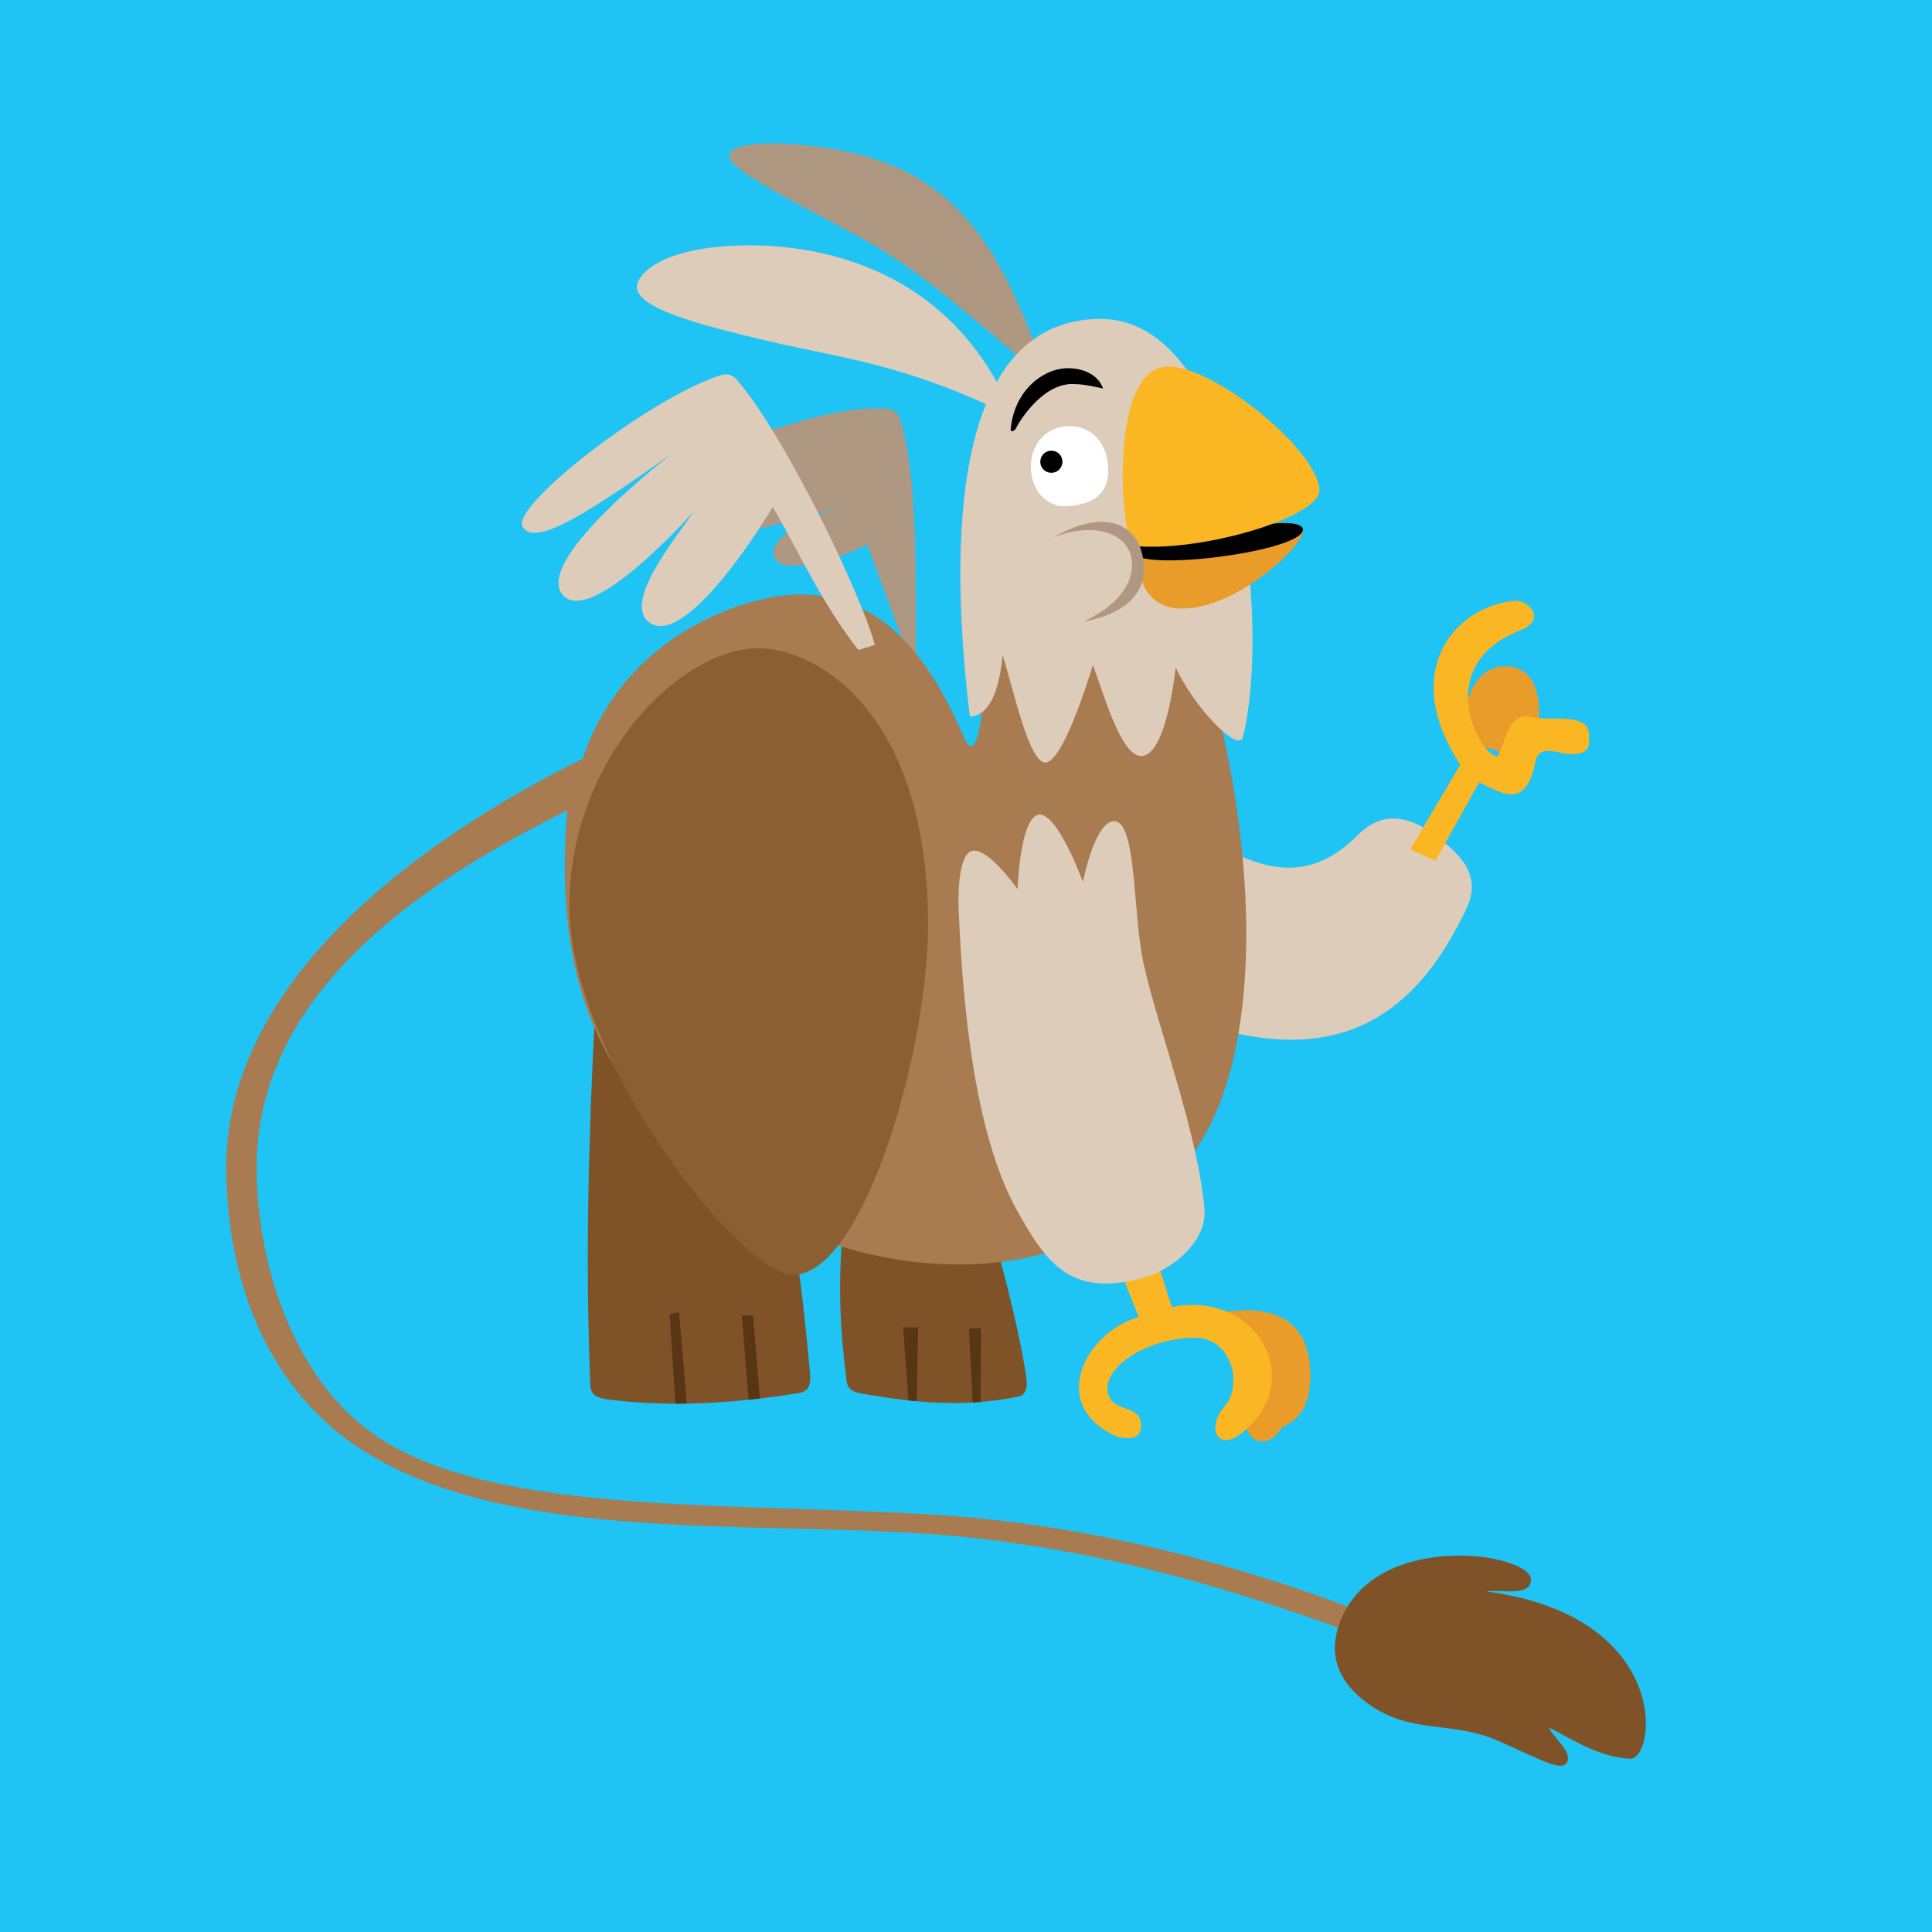
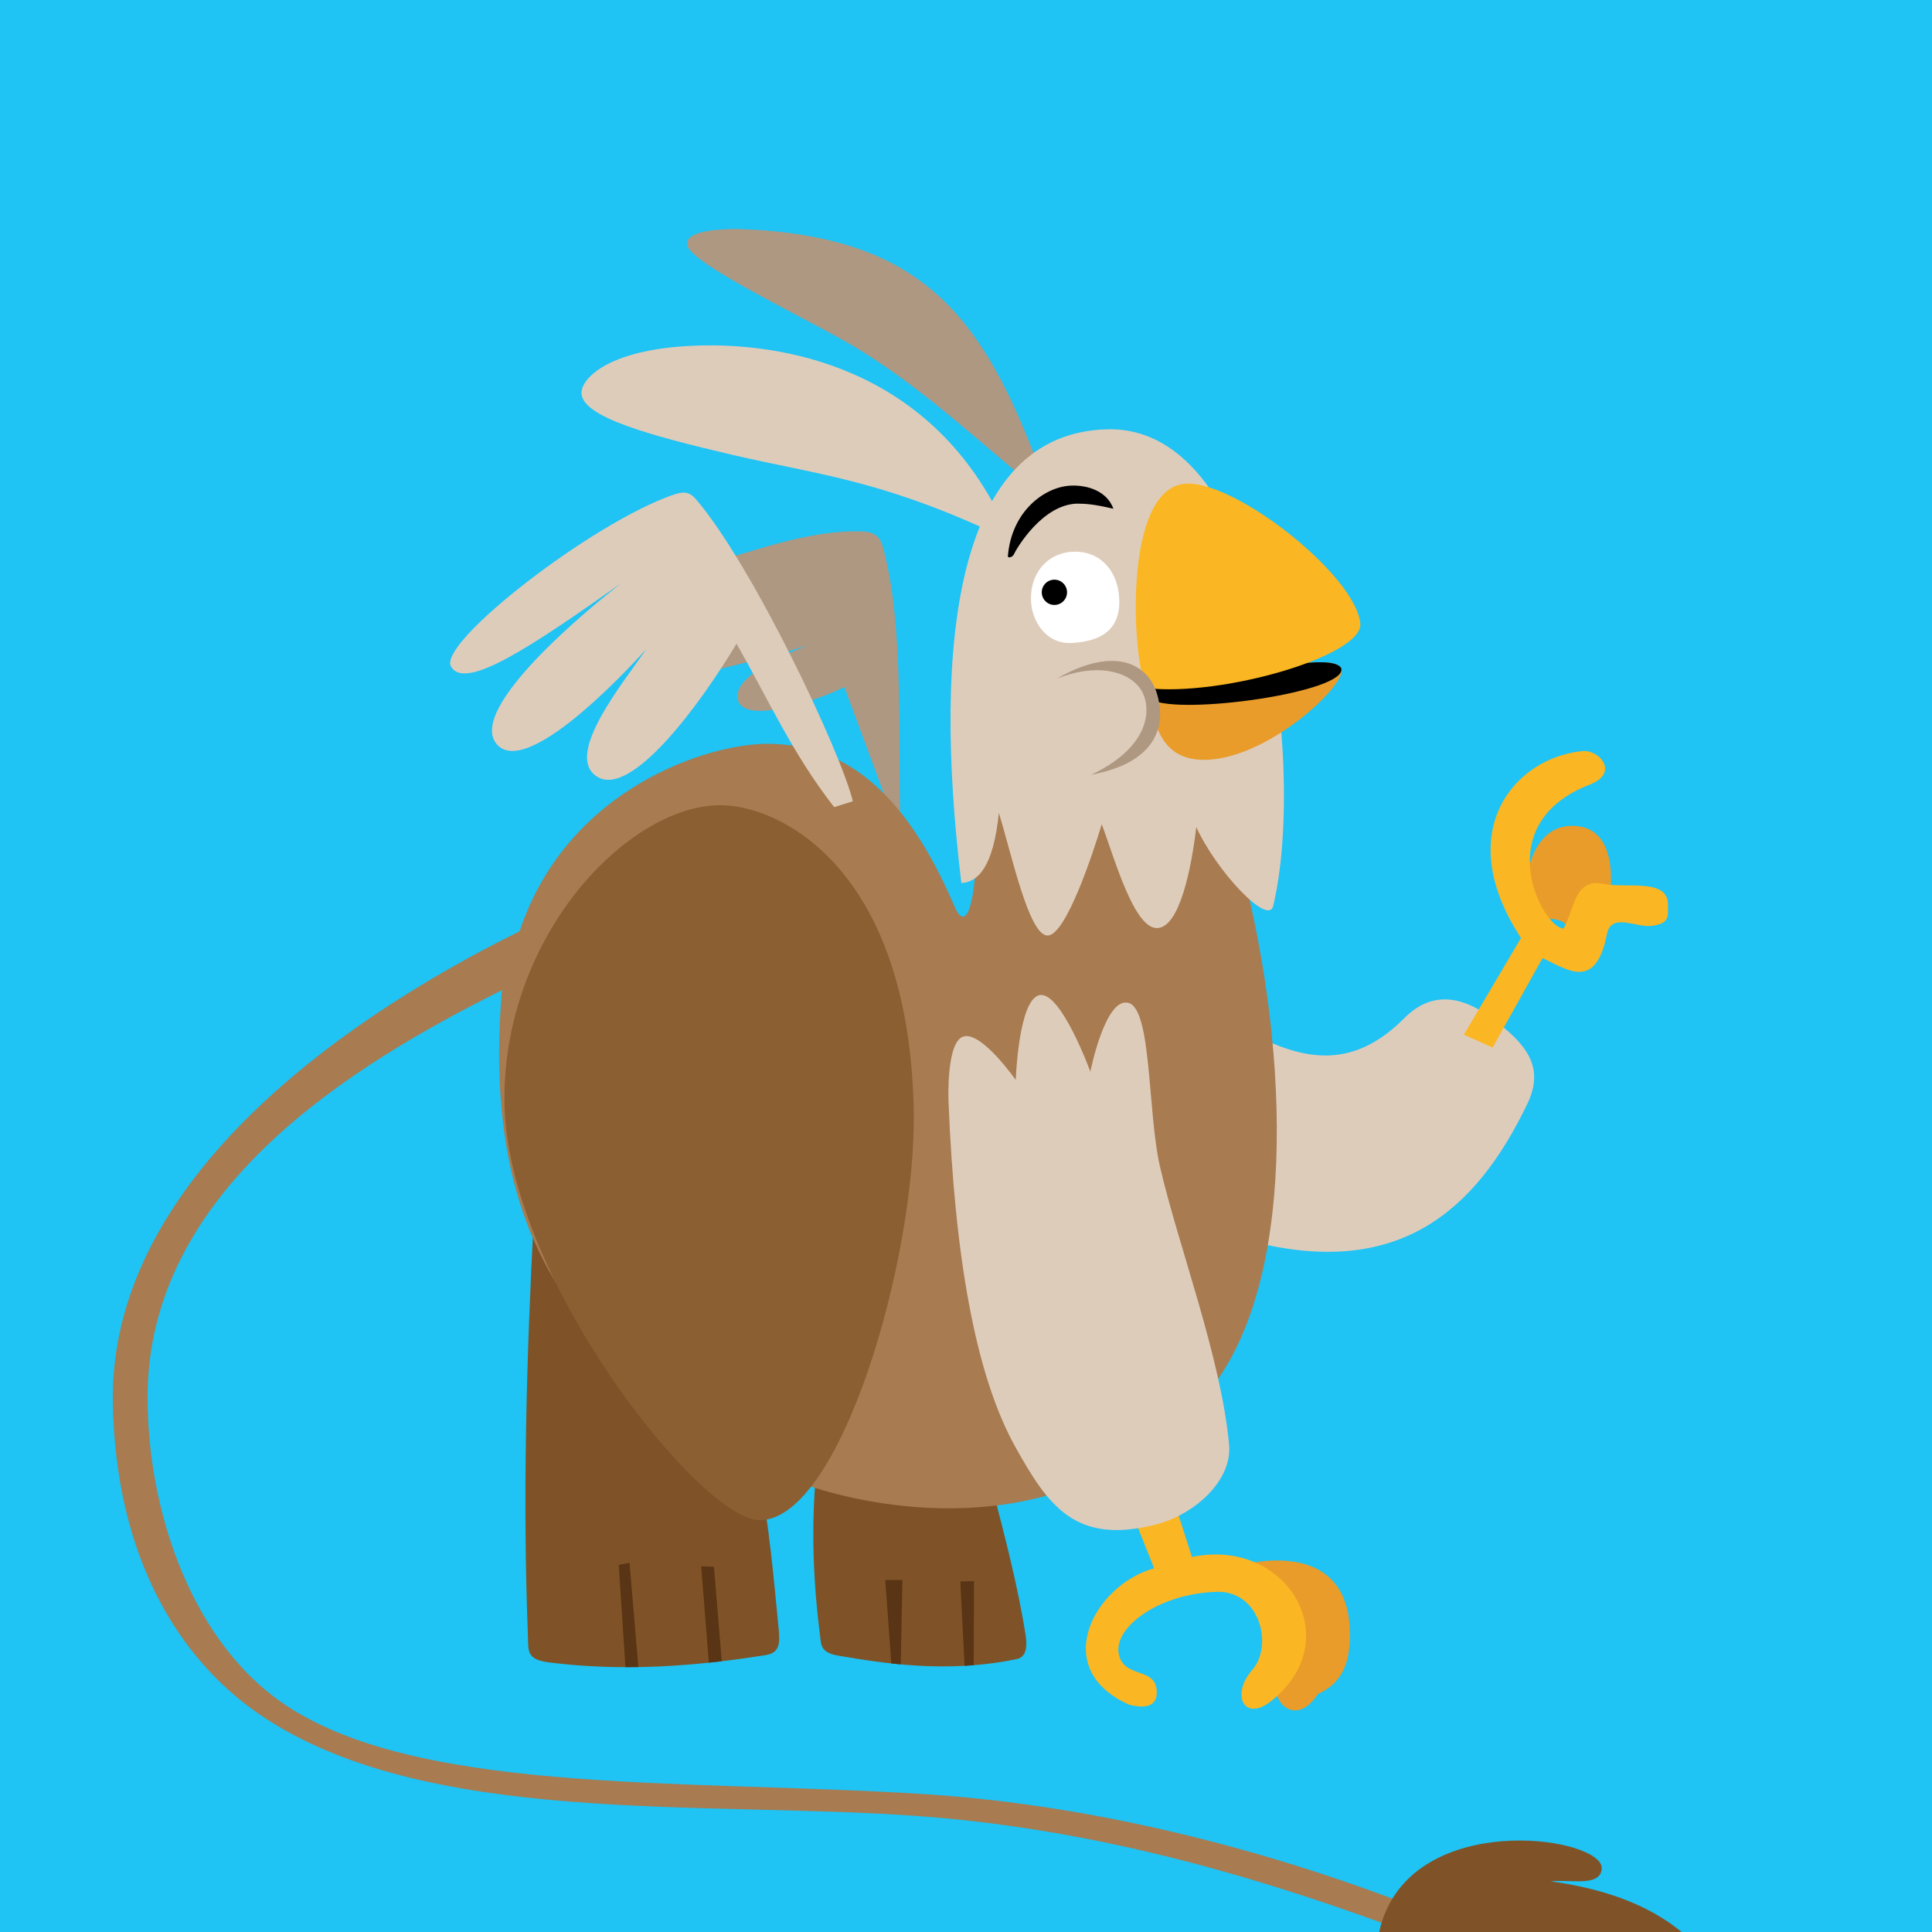
<svg xmlns="http://www.w3.org/2000/svg" id="svg3390" version="1.1" width="1038" height="1038" viewBox="0 0 1038 1038">
  <defs id="defs3394" />
  <rect style="opacity:1;fill:#1fc3f4;fill-opacity:1;stroke:none;stroke-width:2;stroke-linecap:round;stroke-linejoin:round;stroke-miterlimit:4;stroke-dasharray:none;stroke-opacity:0.337" id="rect6508" width="1038" height="1038" x="0" y="0" />
-   <path style="fill:#ae9882;fill-rule:evenodd;stroke:none;stroke-width:1px;stroke-linecap:butt;stroke-linejoin:miter;stroke-opacity:1;fill-opacity:1" d="m 409.267,232.373 c 17.33,-4.627 40.741,-13.57 64.63,-12.982 4.167,0.102 8.433,1.124 10.014,6.694 10.809,38.075 6.97,95.931 8.517,132.745 l -5.858,-10.636 -20.609,-55.533 c -9.628,5.047 -46.959,18.724 -50.186,5.93 -3.227,-12.794 33.521,-25.699 33.521,-25.699 -19.388,6.08 -38.776,10.614 -58.163,14.868 z" id="path6454" />
-   <g id="g6486">
-     <path id="path6462" d="m 319.779,542.388 c -3.507,66.114 -5.314,132.944 -2.773,197.32 0.256,6.912 -0.796,10.878 10.166,12.246 34.877,4.354 68.594,1.79 101.664,-3.466 6.415,-1.02 6.915,-5.041 6.238,-12.015 -2.412,-24.849 -4.521,-49.459 -9.473,-74.862 z" style="fill:#7f5327;fill-rule:evenodd;stroke:none;stroke-width:1px;stroke-linecap:butt;stroke-linejoin:miter;stroke-opacity:1;fill-opacity:1" />
-     <path id="path6464" d="M 364.834 705.051 L 359.752 705.975 L 362.893 754.148 C 364.928 754.153 366.96 754.139 368.988 754.105 L 364.834 705.051 z " style="fill:#593515;fill-rule:evenodd;stroke:none;stroke-width:1px;stroke-linecap:butt;stroke-linejoin:miter;stroke-opacity:1;fill-opacity:1" />
-     <path id="path6466" d="M 398.568 706.668 L 402.16 752.037 C 404.193 751.824 406.223 751.596 408.25 751.355 L 404.576 706.898 L 398.568 706.668 z " style="fill:#593515;fill-rule:evenodd;stroke:none;stroke-width:1px;stroke-linecap:butt;stroke-linejoin:miter;stroke-opacity:1;fill-opacity:1" />
-     <path id="path6474" d="m 452.635,662.999 c -2.43,26.736 -1.191,52.435 2.079,77.865 0.419,3.256 0.67,6.555 8.318,7.856 21.401,3.639 51.282,8.481 84.104,1.617 3.194,-0.668 5.392,-3.46 4.159,-11.322 -3.672,-23.416 -9.857,-46.827 -15.943,-70.241 z" style="fill:#7f5327;fill-rule:evenodd;stroke:none;stroke-width:1px;stroke-linecap:butt;stroke-linejoin:miter;stroke-opacity:1;fill-opacity:1" />
-     <path id="path6476" d="M 485.215 713.137 L 488.086 752.385 C 489.549 752.546 491.031 752.695 492.533 752.834 L 493.301 713.137 L 485.215 713.137 z " style="fill:#593515;fill-rule:evenodd;stroke:none;stroke-width:1px;stroke-linecap:butt;stroke-linejoin:miter;stroke-opacity:1;fill-opacity:1" />
-     <path id="path6478" d="M 527.035 713.6 L 520.566 713.83 L 522.568 753.518 C 523.988 753.439 525.416 753.347 526.854 753.232 L 527.035 713.6 z " style="fill:#593515;fill-rule:evenodd;stroke:none;stroke-width:1px;stroke-linecap:butt;stroke-linejoin:miter;stroke-opacity:1;fill-opacity:1" />
+   <g id="g3579" transform="matrix(1.141113,0,0,1.141113,-78.08461,35.13456)">
+     <path id="path6454" d="m 409.267,232.373 c 17.33,-4.627 40.741,-13.57 64.63,-12.982 4.167,0.102 8.433,1.124 10.014,6.694 10.809,38.075 6.97,95.931 8.517,132.745 l -5.858,-10.636 -20.609,-55.533 c -9.628,5.047 -46.959,18.724 -50.186,5.93 -3.227,-12.794 33.521,-25.699 33.521,-25.699 -19.388,6.08 -38.776,10.614 -58.163,14.868 z" style="fill:#ae9882;fill-opacity:1;fill-rule:evenodd;stroke:none;stroke-width:1px;stroke-linecap:butt;stroke-linejoin:miter;stroke-opacity:1" />
+     <g id="g6486">
+       <path style="fill:#7f5327;fill-opacity:1;fill-rule:evenodd;stroke:none;stroke-width:1px;stroke-linecap:butt;stroke-linejoin:miter;stroke-opacity:1" d="m 319.779,542.388 c -3.507,66.114 -5.314,132.944 -2.773,197.32 0.256,6.912 -0.796,10.878 10.166,12.246 34.877,4.354 68.594,1.79 101.664,-3.466 6.415,-1.02 6.915,-5.041 6.238,-12.015 -2.412,-24.849 -4.521,-49.459 -9.473,-74.862 z" id="path6462" />
+       <path style="fill:#593515;fill-opacity:1;fill-rule:evenodd;stroke:none;stroke-width:1px;stroke-linecap:butt;stroke-linejoin:miter;stroke-opacity:1" d="m 364.834,705.051 -5.082,0.924 3.141,48.174 c 2.035,0.005 4.067,-0.01 6.096,-0.043 l -4.154,-49.055 z" id="path6464" />
+       <path style="fill:#593515;fill-opacity:1;fill-rule:evenodd;stroke:none;stroke-width:1px;stroke-linecap:butt;stroke-linejoin:miter;stroke-opacity:1" d="m 398.568,706.668 3.592,45.369 c 2.033,-0.214 4.063,-0.441 6.09,-0.682 l -3.674,-44.457 -6.008,-0.23 z" id="path6466" />
+       <path style="fill:#7f5327;fill-opacity:1;fill-rule:evenodd;stroke:none;stroke-width:1px;stroke-linecap:butt;stroke-linejoin:miter;stroke-opacity:1" d="m 452.635,662.999 c -2.43,26.736 -1.191,52.435 2.079,77.865 0.419,3.256 0.67,6.555 8.318,7.856 21.401,3.639 51.282,8.481 84.104,1.617 3.194,-0.668 5.392,-3.46 4.159,-11.322 -3.672,-23.416 -9.857,-46.827 -15.943,-70.241 z" id="path6474" />
+       <path style="fill:#593515;fill-opacity:1;fill-rule:evenodd;stroke:none;stroke-width:1px;stroke-linecap:butt;stroke-linejoin:miter;stroke-opacity:1" d="m 485.215,713.137 2.871,39.248 c 1.463,0.161 2.945,0.31 4.447,0.449 l 0.768,-39.697 -8.086,0 z" id="path6476" />
+       <path style="fill:#593515;fill-opacity:1;fill-rule:evenodd;stroke:none;stroke-width:1px;stroke-linecap:butt;stroke-linejoin:miter;stroke-opacity:1" d="m 527.035,713.6 -6.469,0.23 2.002,39.688 c 1.42,-0.078 2.847,-0.17 4.285,-0.285 l 0.182,-39.633 z" id="path6478" />
+     </g>
+     <path id="path6502" d="m 656.618,455.198 c 24.028,12.635 47.719,18.812 72.958,-6.58 12.089,-12.162 26.084,-11.64 42.058,0.572 14.047,10.739 24.616,21.516 16.022,39.483 -24.494,51.21 -61.242,82.696 -130.179,64.947 -14.314,-31.532 -34.994,-62.485 -0.858,-98.421 z" style="fill:#deccbb;fill-opacity:1;fill-rule:evenodd;stroke:none;stroke-width:1px;stroke-linecap:butt;stroke-linejoin:miter;stroke-opacity:1" />
+     <path id="path6460" d="m 650.88,369.329 c 24.106,87.393 29.501,198.618 -11.553,252.773 l -69.778,48.752 c -48.214,16.326 -100.039,6.079 -128.928,-5.083 -48.427,-37.768 -149.98,-65.533 -135.86,-230.361 -4.571,-8.923 -1.278,-18.188 8.318,-27.727 22.473,-67.762 89.381,-88.59 117.376,-88.263 33.868,0.395 63.176,19.944 87.339,76.479 5.504,12.878 9.65,-0.822 10.397,-26.109 l 3.928,-22.412 100.509,2.542 z" style="fill:#a87b50;fill-opacity:1;fill-rule:evenodd;stroke:none;stroke-width:1px;stroke-linecap:butt;stroke-linejoin:miter;stroke-opacity:1" />
+     <g id="g6436">
+       <g id="g6432">
+         <path id="path3400" d="m 537.34,208.521 c -38.105,-71.879 -109.793,-77.321 -138.831,-76.654 -42.863,0.985 -56.79,15.471 -56.293,22.713 0.751,10.926 31.34,19.529 71.186,28.822 38.516,8.983 67.9,11.51 119.975,35.33 z" style="fill:#deccbb;fill-opacity:1;fill-rule:evenodd;stroke:none;stroke-width:1px;stroke-linecap:butt;stroke-linejoin:miter;stroke-opacity:1" />
+         <path id="path6417" d="m 548.467,192.671 c -24.305,-20.28 -47.496,-41.615 -75.972,-59.144 -21.359,-13.148 -80.213,-40.284 -80.608,-49.338 -0.197,-4.518 7.104,-7.008 23.262,-7.191 85.317,2.609 114.293,39.253 140.507,107.014 z" style="fill:#ae9882;fill-opacity:1;fill-rule:evenodd;stroke:none;stroke-width:1px;stroke-linecap:butt;stroke-linejoin:miter;stroke-opacity:1" />
+       </g>
+       <path style="fill:#deccbb;fill-opacity:1;fill-rule:evenodd;stroke:none;stroke-width:1px;stroke-linecap:butt;stroke-linejoin:miter;stroke-opacity:1" d="m 538.712,351.924 c -2.516,25.381 -9.877,32.728 -17.651,33.033 -13.734,-113.504 -2.554,-211.895 68.703,-213.619 76.144,-1.842 93.371,161.935 78.082,224.496 -2.298,9.402 -26.639,-16.319 -36.173,-37.204 -2.173,18.315 -7.636,47.315 -18.44,47.547 -10.804,0.232 -19.914,-32.266 -26.059,-48.918 -3.871,12.791 -16.861,52.676 -25.602,52.423 -8.741,-0.252 -16.763,-37.96 -22.859,-57.757 z" id="path3402" />
+       <g id="g6425">
+         <g id="g3432">
+           <path style="fill:#e99c29;fill-opacity:1;fill-rule:evenodd;stroke:none;stroke-width:1px;stroke-linecap:butt;stroke-linejoin:miter;stroke-opacity:1" d="m 608.744,297.299 c 3.596,11.018 5.198,29.759 26.642,29.671 30.237,-0.124 68.153,-36.262 64.535,-43.132 -3.147,-5.975 -29.214,-1.459 -54.229,4.277 -14.07,3.226 -39.592,-4.484 -36.947,9.185 z" id="path3406" />
+           <path style="fill:#000000;fill-opacity:1;fill-rule:evenodd;stroke:none;stroke-width:1px;stroke-linecap:butt;stroke-linejoin:miter;stroke-opacity:1" d="m 690.986,281.027 c -10.402,-0.222 -28.097,3.143 -45.295,7.086 -13.124,3.009 -36.201,-3.489 -37.102,6.715 l 1.855,3.799 c 14.047,7.537 92.72,-3.688 89.475,-14.789 -0.983,-1.867 -4.205,-2.709 -8.934,-2.811 z" id="path3408" />
+         </g>
+         <path id="path3436" d="m 608.426,293.194 c 35.353,4.076 101.968,-15.3 100.48,-30.433 -2.216,-22.528 -57.873,-66.63 -81.69,-65.842 -31.143,1.031 -25.492,86.879 -18.79,96.275 z" style="fill:#fbb623;fill-opacity:1;fill-rule:evenodd;stroke:none;stroke-width:1px;stroke-linecap:butt;stroke-linejoin:miter;stroke-opacity:1" />
+         <path id="path3404" d="m 565.949,288.739 c 21.256,-8.422 37.755,-2.383 41.293,8.676 3.453,10.794 -1.948,25.669 -25.119,36.581 31.982,-5.899 35.487,-24.306 30.884,-38.67 -4.164,-12.994 -19.153,-22.575 -47.059,-6.586 z" style="fill:#ae9882;fill-opacity:1;fill-rule:evenodd;stroke:none;stroke-width:1px;stroke-linecap:butt;stroke-linejoin:miter;stroke-opacity:1" />
+       </g>
+       <g id="g6420">
+         <path id="path6411" d="m 542.978,230.927 c 1.738,-20.95 17.164,-32.518 29.598,-33.068 8.002,-0.354 17.062,2.606 20.079,10.887 -9.112,-2.108 -12.714,-2.386 -17.157,-2.41 -16.105,0.49 -28.082,20.4 -29.856,24.108 -0.468,0.977 -2.779,1.869 -2.664,0.484 z" style="fill:#000000;fill-opacity:1;fill-rule:evenodd;stroke:none;stroke-width:1px;stroke-linecap:butt;stroke-linejoin:miter;stroke-opacity:1" />
+         <path id="path6413" d="m 575.094,228.963 c 12.382,0.256 20.246,10.165 20.333,23.452 0.103,15.749 -12.189,18.928 -22.297,19.524 -11.948,0.704 -19.188,-10.102 -19.293,-20.564 -0.138,-13.769 9.171,-22.662 21.257,-22.412 z" style="fill:#ffffff;fill-opacity:1;fill-rule:evenodd;stroke:none;stroke-width:1px;stroke-linecap:butt;stroke-linejoin:miter;stroke-opacity:1" />
+         <circle r="5.95" cy="248.083" cx="564.87" id="path6415" style="opacity:1;fill:#000000;fill-opacity:1;stroke:none;stroke-width:2;stroke-linecap:round;stroke-linejoin:round;stroke-miterlimit:4;stroke-dasharray:none;stroke-opacity:0.337" />
+       </g>
+     </g>
+     <path id="path6452" d="m 469.965,346.454 c -5.744,-23.605 -47.575,-111.699 -73.916,-142.233 -2.956,-3.426 -5.568,-3.771 -10.435,-2.109 -38.347,13.094 -111.01,69.678 -104.882,80.828 6.508,11.842 37.917,-9.33 80.406,-39.306 0,0 -73.779,56.424 -59.15,75.555 14.629,19.131 70.703,-44.362 70.703,-44.362 -10.383,15.396 -39.16,50.031 -23.105,60.074 16.054,10.043 48.43,-33.896 65.619,-62.616 14.746,25.663 26.03,51.423 45.98,76.941 z" style="fill:#deccbb;fill-opacity:1;fill-rule:evenodd;stroke:none;stroke-width:1px;stroke-linecap:butt;stroke-linejoin:miter;stroke-opacity:1" />
+     <path id="path6500" d="m 655.039,705.513 c 14.301,-2.995 49.461,-6.034 48.984,34.196 -0.164,13.834 -4.689,22.458 -15.019,27.033 -12.248,18.621 -25.1,-1.337 -17.56,-7.163 3.139,-19.098 0.108,-37.425 -16.405,-54.067 z" style="fill:#e99c29;fill-opacity:1;fill-rule:evenodd;stroke:none;stroke-width:1px;stroke-linecap:butt;stroke-linejoin:miter;stroke-opacity:1" />
+     <path id="path6498" d="m 600.279,678.71 11.553,28.882 c -28.127,7.756 -49.733,47.312 -11.784,64.233 8.251,2.113 13.759,0.533 12.939,-7.163 -1.123,-10.541 -15.394,-5.246 -17.791,-16.636 -2.62,-12.449 18.464,-28.425 45.98,-29.344 20.507,-0.685 26.826,25.386 16.867,36.738 -10.28,11.717 -3.851,24.747 8.78,14.787 36.439,-28.732 7.65,-77.313 -37.2,-67.93 l -9.473,-29.575 z" style="fill:#fbb623;fill-opacity:1;fill-rule:evenodd;stroke:none;stroke-width:1px;stroke-linecap:butt;stroke-linejoin:miter;stroke-opacity:1" />
+     <path id="path6456" d="m 515.02,487.86 c 2.884,71.764 12.361,128.544 31.665,162.989 15.267,27.241 27.956,45.818 65.84,36.18 18.227,-4.637 36.118,-20.637 34.589,-37.55 -3.718,-41.135 -24.032,-94.062 -32.51,-130.888 -5.92,-25.713 -3.819,-74.006 -14.787,-77.172 -10.969,-3.166 -18.022,32.348 -18.022,32.348 0,0 -13.77,-37.746 -23.799,-36.044 -10.028,1.701 -11.322,39.972 -11.322,39.972 0,0 -15.601,-22.36 -24.261,-20.564 -8.659,1.796 -7.394,30.73 -7.394,30.73 z" style="fill:#deccbb;fill-opacity:1;fill-rule:evenodd;stroke:none;stroke-width:1px;stroke-linecap:butt;stroke-linejoin:miter;stroke-opacity:1" />
+     <path id="path6458" d="m 407.118,348.303 c 27.623,-0.353 89.19,28.777 91.498,143.254 1.416,70.244 -34.521,193.046 -72.32,193.393 -28.135,0.258 -120.137,-115.807 -120.379,-197.783 -0.23,-77.942 58.079,-138.312 101.202,-138.864 z" style="fill:#8c5f32;fill-opacity:1;fill-rule:evenodd;stroke:none;stroke-width:1px;stroke-linecap:butt;stroke-linejoin:miter;stroke-opacity:1" />
+     <path id="path6494" d="m 313.079,407.684 c -89.062,44.028 -193.527,120.81 -191.524,222.52 1.424,72.284 31.118,120.143 68.856,146.044 77.71,53.335 209.077,40.555 310.839,48.052 76.868,5.663 149.068,25.197 218.929,50.648 l 6.535,-10.783 C 651.887,835.961 574.587,818.308 502.23,813.842 c -116.053,-7.163 -244.006,0.793 -305.092,-45.933 -39.832,-30.468 -59,-88.481 -59.246,-139.994 -0.471,-98.795 97.221,-157.715 166.868,-192.506 z" style="fill:#a87b50;fill-opacity:1;fill-rule:evenodd;stroke:none;stroke-width:1px;stroke-linecap:butt;stroke-linejoin:miter;stroke-opacity:1" />
+     <path id="path6496" d="m 721.121,868.637 c 20.931,-46.856 102.34,-34.031 101.433,-19.64 -0.561,8.893 -15.119,4.905 -24.03,6.007 18.433,2.498 33.924,7.208 46.376,13.763 50.472,26.573 42,76.499 31.027,76.117 -16.321,-0.568 -30.964,-10.239 -43.9,-16.867 3.173,6.177 12.634,13.232 9.935,18.715 -2.699,5.483 -14.478,-1.442 -36.738,-11.322 -25.259,-11.211 -46.926,-3.229 -70.241,-20.102 -20.2,-14.619 -20.632,-31.52 -13.863,-46.673 z" style="fill:#7f5327;fill-opacity:1;fill-rule:evenodd;stroke:none;stroke-width:1px;stroke-linecap:butt;stroke-linejoin:miter;stroke-opacity:1" />
+     <path id="path6506" d="m 807.01,406.998 c -1.825,-5.71 -7.463,-4.559 -11.734,-5.867 -4.545,-6.68 -8.463,-13.221 -7.688,-20.433 1.541,-8.668 6.898,-23.174 21.849,-22.659 13.469,0.464 18.957,12.611 17.196,31.762 z" style="fill:#e99c29;fill-opacity:1;fill-rule:evenodd;stroke:none;stroke-width:1px;stroke-linecap:butt;stroke-linejoin:miter;stroke-opacity:1" />
+     <path id="path6504" d="m 757.647,456.362 13.555,6.069 23.468,-42.08 c 11.557,5.159 24.979,15.789 30.346,-11.329 2.018,-10.197 13.421,-3.139 20.636,-3.844 9.617,-0.939 7.901,-5.477 8.092,-9.509 0.636,-13.371 -19.803,-8.008 -30.346,-10.318 -13.709,-3.004 -13.82,12.395 -18.815,21.04 -9.865,-0.324 -35.858,-49.117 12.341,-67.773 14.13,-5.469 4.565,-16.554 -3.439,-15.78 -31.986,3.092 -61.822,37.896 -28.93,88.004 z" style="fill:#fbb623;fill-opacity:1;fill-rule:evenodd;stroke:none;stroke-width:1px;stroke-linecap:butt;stroke-linejoin:miter;stroke-opacity:1" />
  </g>
-   <path style="fill:#deccbb;fill-rule:evenodd;stroke:none;stroke-width:1px;stroke-linecap:butt;stroke-linejoin:miter;stroke-opacity:1;fill-opacity:1" d="m 656.618,455.198 c 24.028,12.635 47.719,18.812 72.958,-6.58 12.089,-12.162 26.084,-11.64 42.058,0.572 14.047,10.739 24.616,21.516 16.022,39.483 -24.494,51.21 -61.242,82.696 -130.179,64.947 -14.314,-31.532 -34.994,-62.485 -0.858,-98.421 z" id="path6502" />
-   <path style="fill:#a87b50;fill-rule:evenodd;stroke:none;stroke-width:1px;stroke-linecap:butt;stroke-linejoin:miter;stroke-opacity:1;fill-opacity:1" d="m 650.88,369.329 c 24.106,87.393 29.501,198.618 -11.553,252.773 l -69.778,48.752 c -48.214,16.326 -100.039,6.079 -128.928,-5.083 -48.427,-37.768 -149.98,-65.533 -135.86,-230.361 -4.571,-8.923 -1.278,-18.188 8.318,-27.727 22.473,-67.762 89.381,-88.59 117.376,-88.263 33.868,0.395 63.176,19.944 87.339,76.479 5.504,12.878 9.65,-0.822 10.397,-26.109 l 3.928,-22.412 100.509,2.542 z" id="path6460" />
-   <g id="g6436">
-     <g id="g6432">
-       <path style="fill:#deccbb;fill-rule:evenodd;stroke:none;stroke-width:1px;stroke-linecap:butt;stroke-linejoin:miter;stroke-opacity:1;fill-opacity:1" d="m 537.34,208.521 c -38.105,-71.879 -109.793,-77.321 -138.831,-76.654 -42.863,0.985 -56.79,15.471 -56.293,22.713 0.751,10.926 31.34,19.529 71.186,28.822 38.516,8.983 67.9,11.51 119.975,35.33 z" id="path3400" />
-       <path style="fill:#ae9882;fill-rule:evenodd;stroke:none;stroke-width:1px;stroke-linecap:butt;stroke-linejoin:miter;stroke-opacity:1;fill-opacity:1" d="m 548.467,192.671 c -24.305,-20.28 -47.496,-41.615 -75.972,-59.144 -21.359,-13.148 -80.213,-40.284 -80.608,-49.338 -0.197,-4.518 7.104,-7.008 23.262,-7.191 85.317,2.609 114.293,39.253 140.507,107.014 z" id="path6417" />
-     </g>
-     <path id="path3402" d="m 538.712,351.924 c -2.516,25.381 -9.877,32.728 -17.651,33.033 -13.734,-113.504 -2.554,-211.895 68.703,-213.619 76.144,-1.842 93.371,161.935 78.082,224.496 -2.298,9.402 -26.639,-16.319 -36.173,-37.204 -2.173,18.315 -7.636,47.315 -18.44,47.547 -10.804,0.232 -19.914,-32.266 -26.059,-48.918 -3.871,12.791 -16.861,52.676 -25.602,52.423 -8.741,-0.252 -16.763,-37.96 -22.859,-57.757 z" style="fill:#deccbb;fill-rule:evenodd;stroke:none;stroke-width:1px;stroke-linecap:butt;stroke-linejoin:miter;stroke-opacity:1;fill-opacity:1" />
-     <g id="g6425">
-       <g id="g3432">
-         <path id="path3406" d="m 608.744,297.299 c 3.596,11.018 5.198,29.759 26.642,29.671 30.237,-0.124 68.153,-36.262 64.535,-43.132 -3.147,-5.975 -29.214,-1.459 -54.229,4.277 -14.07,3.226 -39.592,-4.484 -36.947,9.185 z" style="fill:#e99c29;fill-rule:evenodd;stroke:none;stroke-width:1px;stroke-linecap:butt;stroke-linejoin:miter;stroke-opacity:1;fill-opacity:1" />
-         <path id="path3408" d="M 690.986 281.027 C 680.584 280.805 662.89 284.17 645.691 288.113 C 632.568 291.122 609.49 284.625 608.59 294.828 L 610.445 298.627 C 624.492 306.164 703.165 294.939 699.92 283.838 C 698.937 281.971 695.715 281.128 690.986 281.027 z " style="fill:#000000;fill-rule:evenodd;stroke:none;stroke-width:1px;stroke-linecap:butt;stroke-linejoin:miter;stroke-opacity:1;fill-opacity:1" />
-       </g>
-       <path style="fill:#fbb623;fill-rule:evenodd;stroke:none;stroke-width:1px;stroke-linecap:butt;stroke-linejoin:miter;stroke-opacity:1;fill-opacity:1" d="m 608.426,293.194 c 35.353,4.076 101.968,-15.3 100.48,-30.433 -2.216,-22.528 -57.873,-66.63 -81.69,-65.842 -31.143,1.031 -25.492,86.879 -18.79,96.275 z" id="path3436" />
-       <path style="fill:#ae9882;fill-rule:evenodd;stroke:none;stroke-width:1px;stroke-linecap:butt;stroke-linejoin:miter;stroke-opacity:1;fill-opacity:1" d="m 565.949,288.739 c 21.256,-8.422 37.755,-2.383 41.293,8.676 3.453,10.794 -1.948,25.669 -25.119,36.581 31.982,-5.899 35.487,-24.306 30.884,-38.67 -4.164,-12.994 -19.153,-22.575 -47.059,-6.586 z" id="path3404" />
-     </g>
-     <g id="g6420">
-       <path style="fill:#000000;fill-rule:evenodd;stroke:none;stroke-width:1px;stroke-linecap:butt;stroke-linejoin:miter;stroke-opacity:1;fill-opacity:1" d="m 542.978,230.927 c 1.738,-20.95 17.164,-32.518 29.598,-33.068 8.002,-0.354 17.062,2.606 20.079,10.887 -9.112,-2.108 -12.714,-2.386 -17.157,-2.41 -16.105,0.49 -28.082,20.4 -29.856,24.108 -0.468,0.977 -2.779,1.869 -2.664,0.484 z" id="path6411" />
-       <path style="fill:#ffffff;fill-rule:evenodd;stroke:none;stroke-width:1px;stroke-linecap:butt;stroke-linejoin:miter;stroke-opacity:1;fill-opacity:1" d="m 575.094,228.963 c 12.382,0.256 20.246,10.165 20.333,23.452 0.103,15.749 -12.189,18.928 -22.297,19.524 -11.948,0.704 -19.188,-10.102 -19.293,-20.564 -0.138,-13.769 9.171,-22.662 21.257,-22.412 z" id="path6413" />
-       <circle style="opacity:1;fill:#000000;fill-opacity:1;stroke:none;stroke-width:2;stroke-linecap:round;stroke-linejoin:round;stroke-miterlimit:4;stroke-dasharray:none;stroke-opacity:0.337" id="path6415" cx="564.87" cy="248.083" r="5.95" />
-     </g>
-   </g>
-   <path style="fill:#deccbb;fill-rule:evenodd;stroke:none;stroke-width:1px;stroke-linecap:butt;stroke-linejoin:miter;stroke-opacity:1;fill-opacity:1" d="m 469.965,346.454 c -5.744,-23.605 -47.575,-111.699 -73.916,-142.233 -2.956,-3.426 -5.568,-3.771 -10.435,-2.109 -38.347,13.094 -111.01,69.678 -104.882,80.828 6.508,11.842 37.917,-9.33 80.406,-39.306 0,0 -73.779,56.424 -59.15,75.555 14.629,19.131 70.703,-44.362 70.703,-44.362 -10.383,15.396 -39.16,50.031 -23.105,60.074 16.054,10.043 48.43,-33.896 65.619,-62.616 14.746,25.663 26.03,51.423 45.98,76.941 z" id="path6452" />
-   <path style="fill:#e99c29;fill-rule:evenodd;stroke:none;stroke-width:1px;stroke-linecap:butt;stroke-linejoin:miter;stroke-opacity:1;fill-opacity:1" d="m 655.039,705.513 c 14.301,-2.995 49.461,-6.034 48.984,34.196 -0.164,13.834 -4.689,22.458 -15.019,27.033 -12.248,18.621 -25.1,-1.337 -17.56,-7.163 3.139,-19.098 0.108,-37.425 -16.405,-54.067 z" id="path6500" />
-   <path style="fill:#fbb623;fill-rule:evenodd;stroke:none;stroke-width:1px;stroke-linecap:butt;stroke-linejoin:miter;stroke-opacity:1;fill-opacity:1" d="m 600.279,678.71 11.553,28.882 c -28.127,7.756 -49.733,47.312 -11.784,64.233 8.251,2.113 13.759,0.533 12.939,-7.163 -1.123,-10.541 -15.394,-5.246 -17.791,-16.636 -2.62,-12.449 18.464,-28.425 45.98,-29.344 20.507,-0.685 26.826,25.386 16.867,36.738 -10.28,11.717 -3.851,24.747 8.78,14.787 36.439,-28.732 7.65,-77.313 -37.2,-67.93 l -9.473,-29.575 z" id="path6498" />
-   <path style="fill:#deccbb;fill-rule:evenodd;stroke:none;stroke-width:1px;stroke-linecap:butt;stroke-linejoin:miter;stroke-opacity:1;fill-opacity:1" d="m 515.02,487.86 c 2.884,71.764 12.361,128.544 31.665,162.989 15.267,27.241 27.956,45.818 65.84,36.18 18.227,-4.637 36.118,-20.637 34.589,-37.55 -3.718,-41.135 -24.032,-94.062 -32.51,-130.888 -5.92,-25.713 -3.819,-74.006 -14.787,-77.172 -10.969,-3.166 -18.022,32.348 -18.022,32.348 0,0 -13.77,-37.746 -23.799,-36.044 -10.028,1.701 -11.322,39.972 -11.322,39.972 0,0 -15.601,-22.36 -24.261,-20.564 -8.659,1.796 -7.394,30.73 -7.394,30.73 z" id="path6456" />
-   <path style="fill:#8c5f32;fill-rule:evenodd;stroke:none;stroke-width:1px;stroke-linecap:butt;stroke-linejoin:miter;stroke-opacity:1;fill-opacity:1" d="m 407.118,348.303 c 27.623,-0.353 89.19,28.777 91.498,143.254 1.416,70.244 -34.521,193.046 -72.32,193.393 -28.135,0.258 -120.137,-115.807 -120.379,-197.783 -0.23,-77.942 58.079,-138.312 101.202,-138.864 z" id="path6458" />
-   <path style="fill:#a87b50;fill-rule:evenodd;stroke:none;stroke-width:1px;stroke-linecap:butt;stroke-linejoin:miter;stroke-opacity:1;fill-opacity:1" d="m 313.079,407.684 c -89.062,44.028 -193.527,120.81 -191.524,222.52 1.424,72.284 31.118,120.143 68.856,146.044 77.71,53.335 209.077,40.555 310.839,48.052 76.868,5.663 149.068,25.197 218.929,50.648 l 6.535,-10.783 C 651.887,835.961 574.587,818.308 502.23,813.842 c -116.053,-7.163 -244.006,0.793 -305.092,-45.933 -39.832,-30.468 -59,-88.481 -59.246,-139.994 -0.471,-98.795 97.221,-157.715 166.868,-192.506 z" id="path6494" />
-   <path style="fill:#7f5327;fill-rule:evenodd;stroke:none;stroke-width:1px;stroke-linecap:butt;stroke-linejoin:miter;stroke-opacity:1;fill-opacity:1" d="m 721.121,868.637 c 20.931,-46.856 102.34,-34.031 101.433,-19.64 -0.561,8.893 -15.119,4.905 -24.03,6.007 18.433,2.498 33.924,7.208 46.376,13.763 50.472,26.573 42,76.499 31.027,76.117 -16.321,-0.568 -30.964,-10.239 -43.9,-16.867 3.173,6.177 12.634,13.232 9.935,18.715 -2.699,5.483 -14.478,-1.442 -36.738,-11.322 -25.259,-11.211 -46.926,-3.229 -70.241,-20.102 -20.2,-14.619 -20.632,-31.52 -13.863,-46.673 z" id="path6496" />
-   <path style="fill:#e99c29;fill-rule:evenodd;stroke:none;stroke-width:1px;stroke-linecap:butt;stroke-linejoin:miter;stroke-opacity:1;fill-opacity:1" d="m 807.01,406.998 c -1.825,-5.71 -7.463,-4.559 -11.734,-5.867 -4.545,-6.68 -8.463,-13.221 -7.688,-20.433 1.541,-8.668 6.898,-23.174 21.849,-22.659 13.469,0.464 18.957,12.611 17.196,31.762 z" id="path6506" />
-   <path style="fill:#fbb623;fill-rule:evenodd;stroke:none;stroke-width:1px;stroke-linecap:butt;stroke-linejoin:miter;stroke-opacity:1;fill-opacity:1" d="m 757.647,456.362 13.555,6.069 23.468,-42.08 c 11.557,5.159 24.979,15.789 30.346,-11.329 2.018,-10.197 13.421,-3.139 20.636,-3.844 9.617,-0.939 7.901,-5.477 8.092,-9.509 0.636,-13.371 -19.803,-8.008 -30.346,-10.318 -13.709,-3.004 -13.82,12.395 -18.815,21.04 -9.865,-0.324 -35.858,-49.117 12.341,-67.773 14.13,-5.469 4.565,-16.554 -3.439,-15.78 -31.986,3.092 -61.822,37.896 -28.93,88.004 z" id="path6504" />
</svg>
